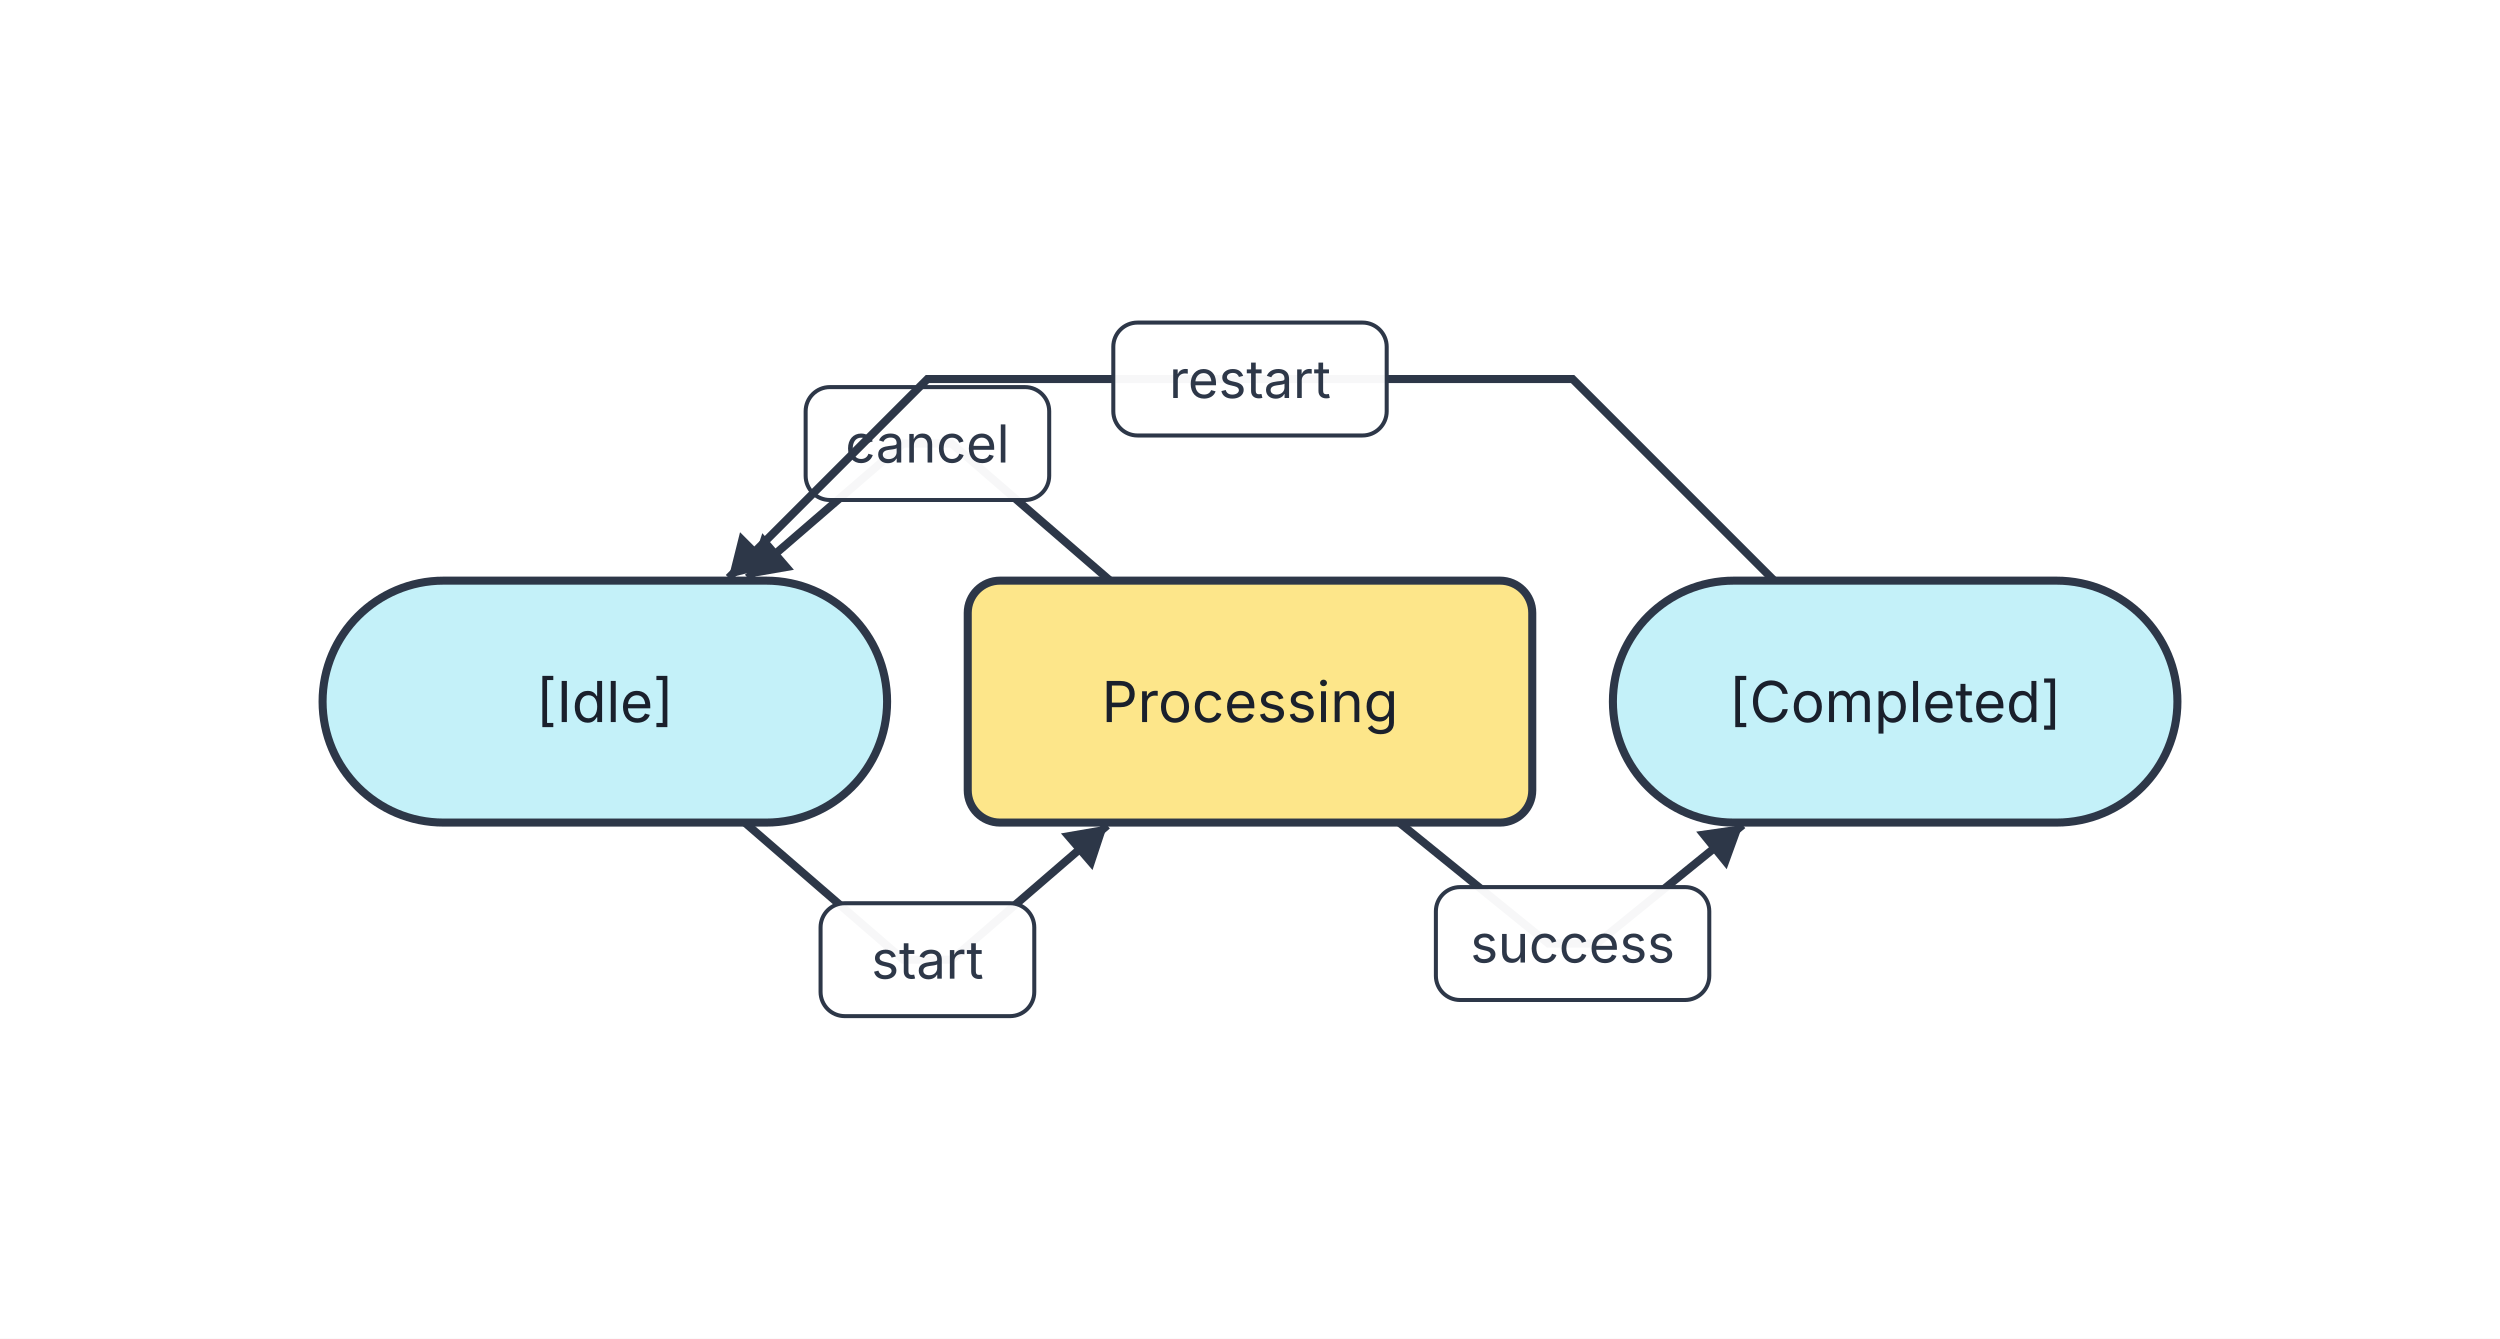
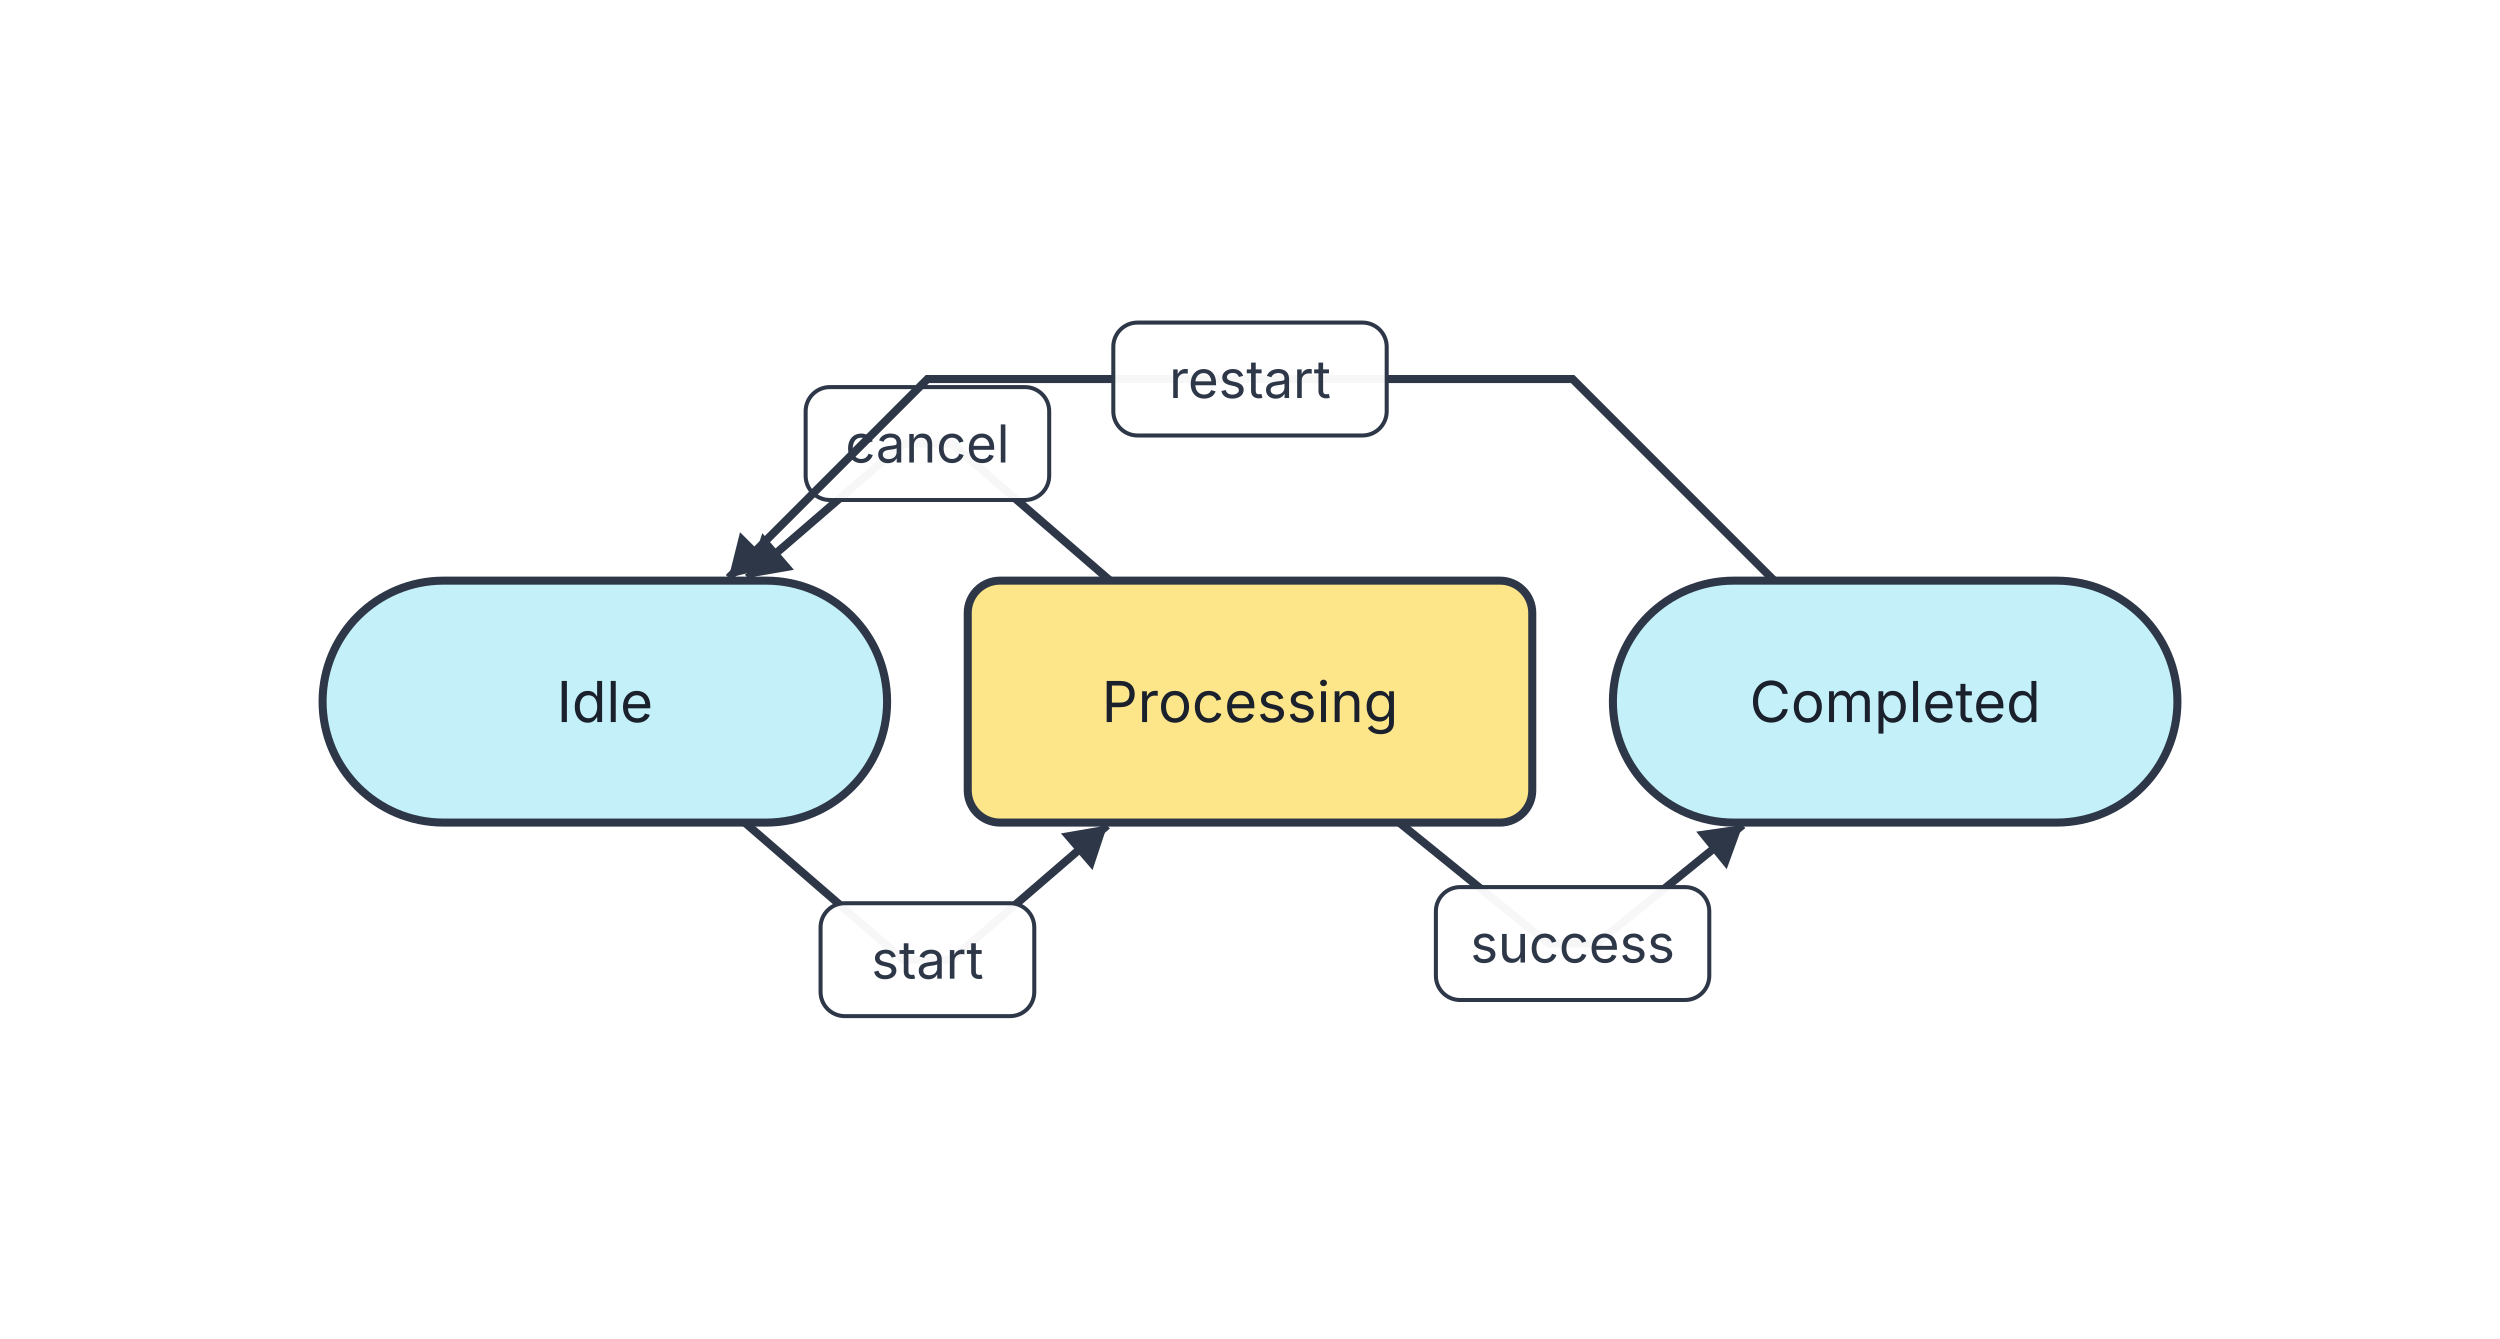
<svg xmlns="http://www.w3.org/2000/svg" width="620" height="332" viewBox="0 0 620 332" font-family="Inter, system-ui, sans-serif">
  <defs>
    <marker id="arrow-end" markerWidth="8" markerHeight="8" refX="6" refY="4" orient="auto" markerUnits="strokeWidth">
      <path d="M1,1 L6,4 L1,7 z" fill="context-stroke" />
    </marker>
    <marker id="arrow-start" markerWidth="8" markerHeight="8" refX="2" refY="4" orient="auto" markerUnits="strokeWidth">
      <path d="M7,1 L2,4 L7,7 z" fill="context-stroke" />
    </marker>
  </defs>
  <rect width="100%" height="100%" fill="white" />
  <polyline points="184.7,204.0 224.0,238.0 230.0,238.0 236.0,238.0 274.6,204.7" fill="none" stroke="#2d3748" stroke-width="2" marker-end="url(#arrow-end)" />
  <g pointer-events="none">
    <rect x="203.5" y="224.0" width="53.0" height="28.0" rx="6" ry="6" fill="white" fill-opacity="0.96" stroke="#2d3748" stroke-width="1" />
    <text x="230.0" y="238.0" fill="#2d3748" font-size="13" text-anchor="middle" dominant-baseline="middle" xml:space="preserve">start</text>
  </g>
  <polyline points="275.3,144.0 236.0,110.0 230.0,110.0 224.0,110.0 185.4,143.3" fill="none" stroke="#2d3748" stroke-width="2" marker-end="url(#arrow-end)" />
  <g pointer-events="none">
    <rect x="199.8" y="96.0" width="60.4" height="28.0" rx="6" ry="6" fill="white" fill-opacity="0.96" stroke="#2d3748" stroke-width="1" />
    <text x="230.0" y="110.0" fill="#2d3748" font-size="13" text-anchor="middle" dominant-baseline="middle" xml:space="preserve">cancel</text>
  </g>
  <polyline points="347.0,204.0 384.0,234.0 390.0,234.0 396.0,234.0 432.2,204.6" fill="none" stroke="#2d3748" stroke-width="2" marker-end="url(#arrow-end)" />
  <g pointer-events="none">
    <rect x="356.1" y="220.0" width="67.8" height="28.0" rx="6" ry="6" fill="white" fill-opacity="0.96" stroke="#2d3748" stroke-width="1" />
    <text x="390.0" y="234.0" fill="#2d3748" font-size="13" text-anchor="middle" dominant-baseline="middle" xml:space="preserve">success</text>
  </g>
  <polyline points="440.0,144.0 390.0,94.0 310.0,94.0 230.0,94.0 180.7,143.3" fill="none" stroke="#2d3748" stroke-width="2" marker-end="url(#arrow-end)" />
  <g pointer-events="none">
    <rect x="276.1" y="80.0" width="67.8" height="28.0" rx="6" ry="6" fill="white" fill-opacity="0.96" stroke="#2d3748" stroke-width="1" />
    <text x="310.0" y="94.0" fill="#2d3748" font-size="13" text-anchor="middle" dominant-baseline="middle" xml:space="preserve">restart</text>
  </g>
  <rect x="80.0" y="144.0" width="140.0" height="60.0" rx="30" ry="30" fill="#c4f1f9" stroke="#2d3748" stroke-width="2" />
-   <text x="150.0" y="174.0" fill="#1a202c" font-size="14" text-anchor="middle" dominant-baseline="middle">[Idle]</text>
+   <text x="150.0" y="174.0" fill="#1a202c" font-size="14" text-anchor="middle" dominant-baseline="middle">Idle</text>
+   <rect x="400.0" y="144.0" width="140.0" height="60.0" rx="30" ry="30" fill="#c4f1f9" stroke="#2d3748" stroke-width="2" />
+   <text x="470.0" y="174.0" fill="#1a202c" font-size="14" text-anchor="middle" dominant-baseline="middle">Completed</text>
  <rect x="240.0" y="144.0" width="140.0" height="60.0" rx="8" ry="8" fill="#fde68a" stroke="#2d3748" stroke-width="2" />
  <text x="310.0" y="174.0" fill="#1a202c" font-size="14" text-anchor="middle" dominant-baseline="middle">Processing</text>
-   <rect x="400.0" y="144.0" width="140.0" height="60.0" rx="30" ry="30" fill="#c4f1f9" stroke="#2d3748" stroke-width="2" />
-   <text x="470.0" y="174.0" fill="#1a202c" font-size="14" text-anchor="middle" dominant-baseline="middle">[Completed]</text>
</svg>
